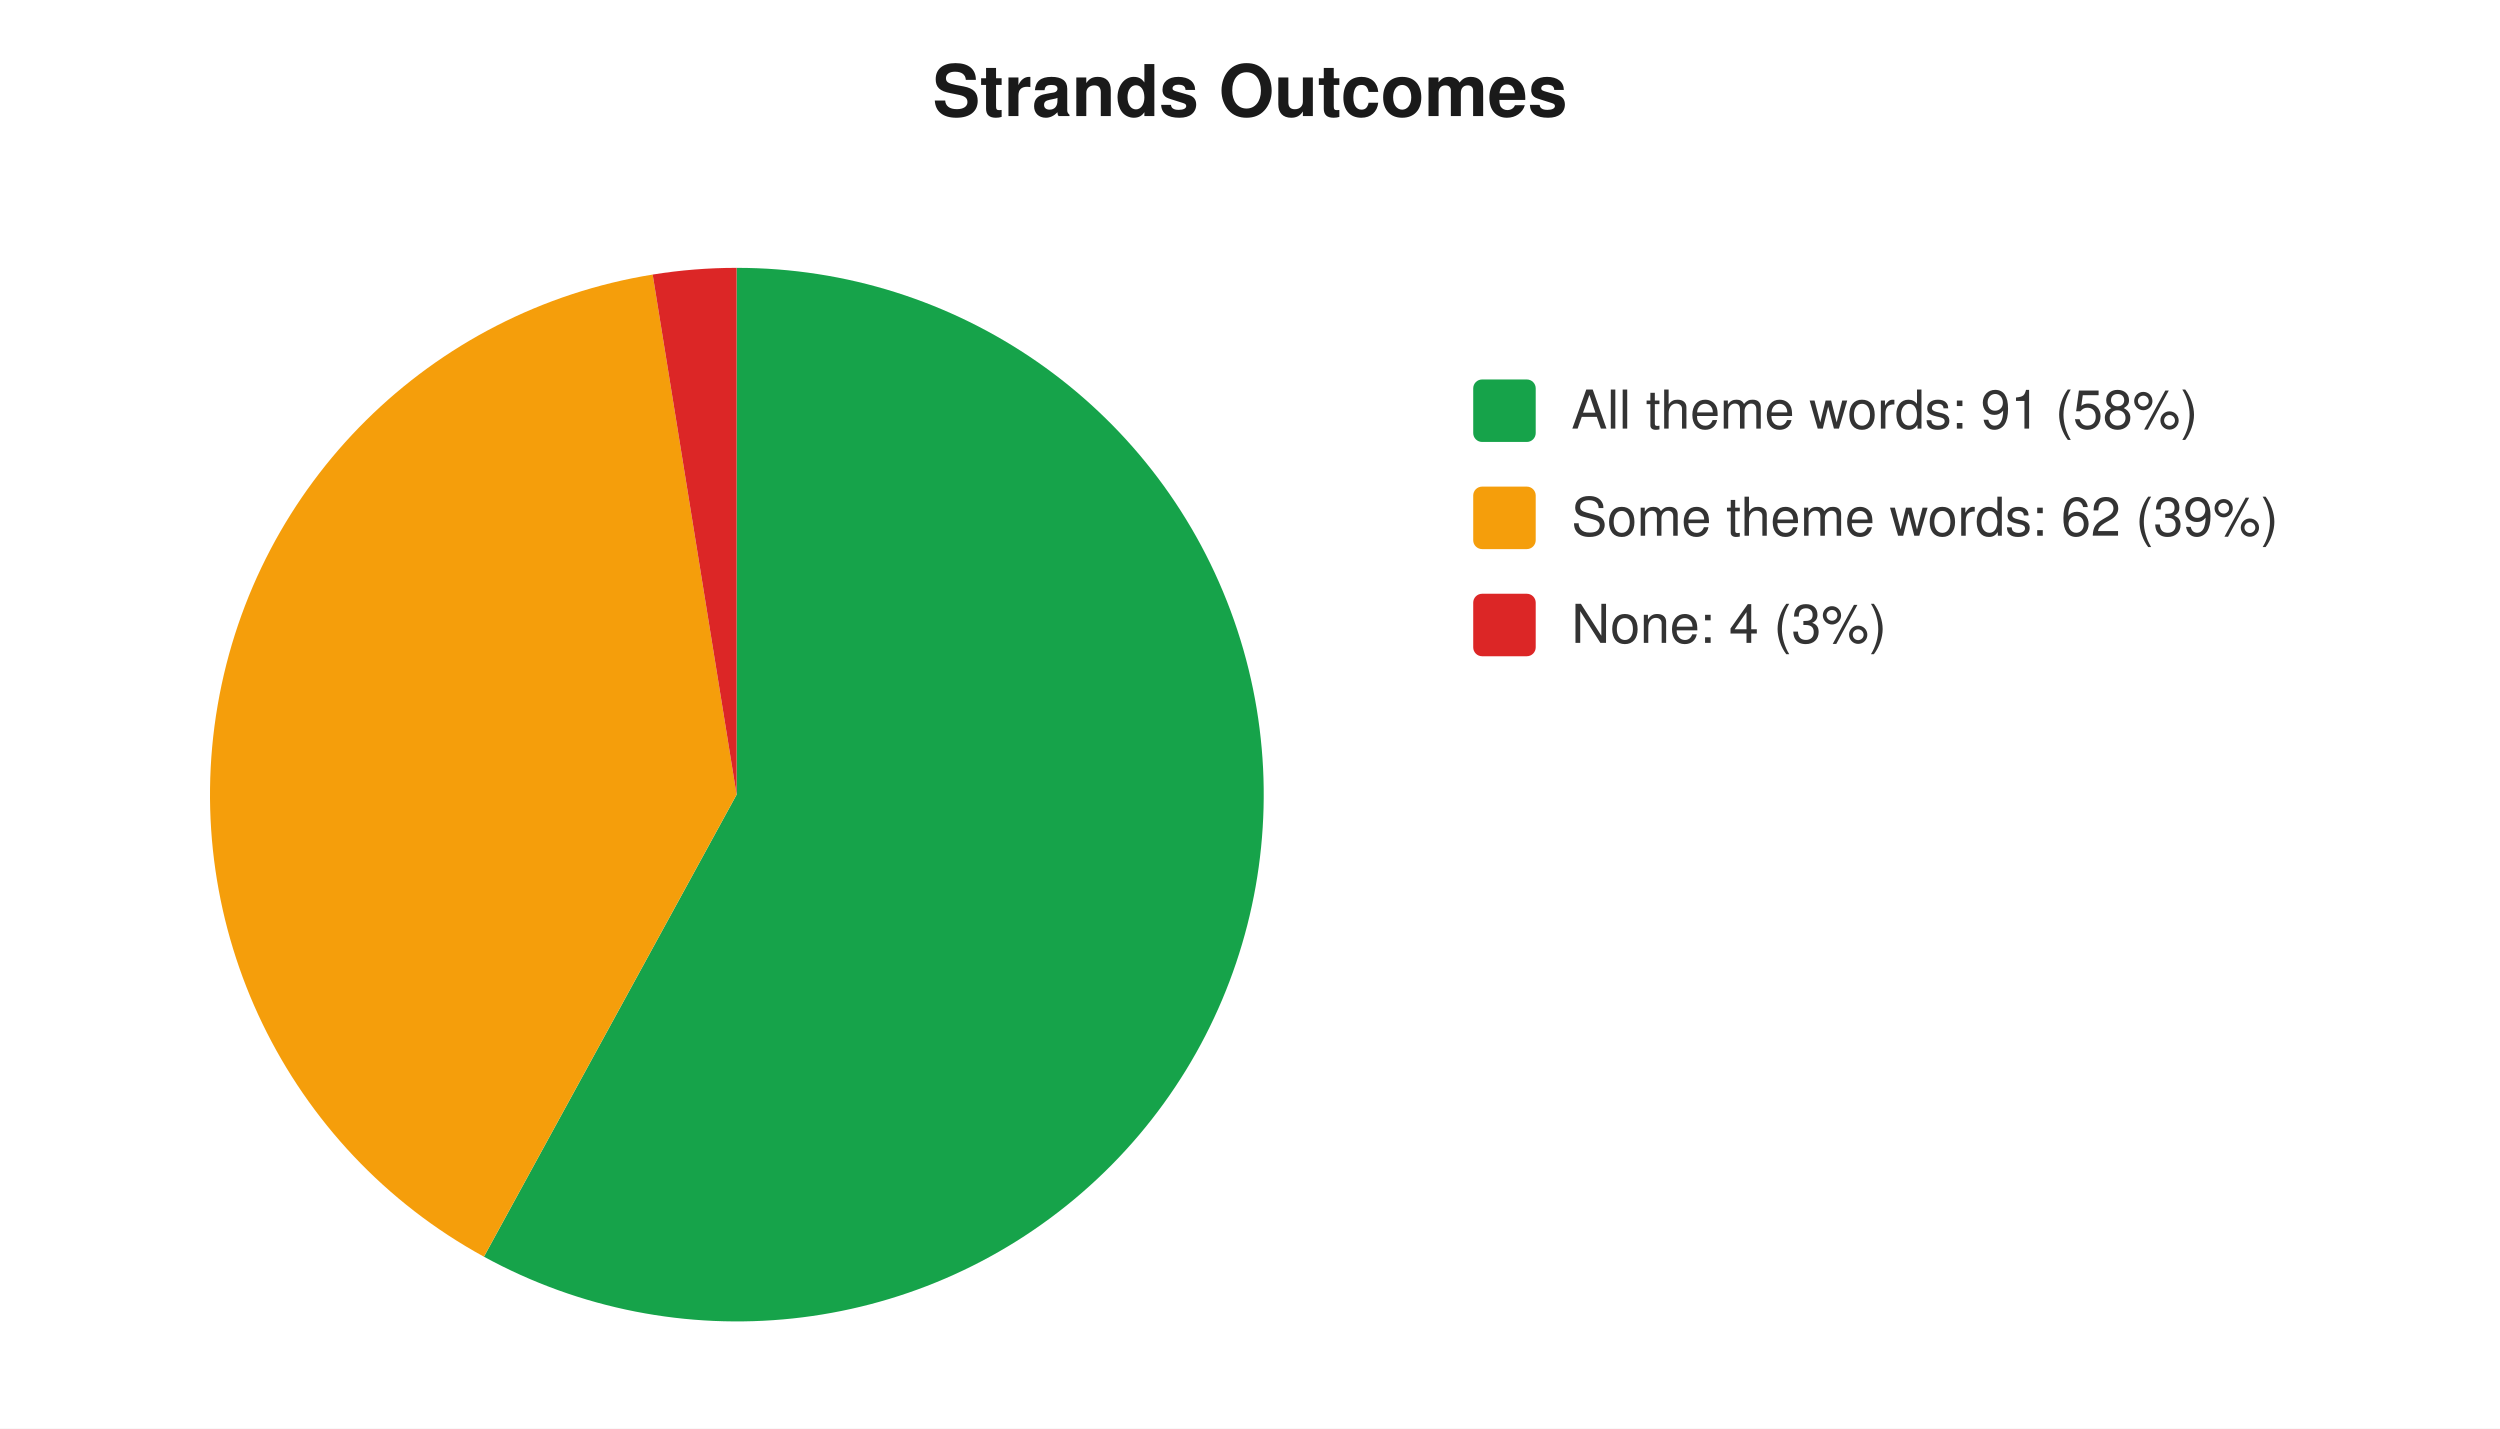
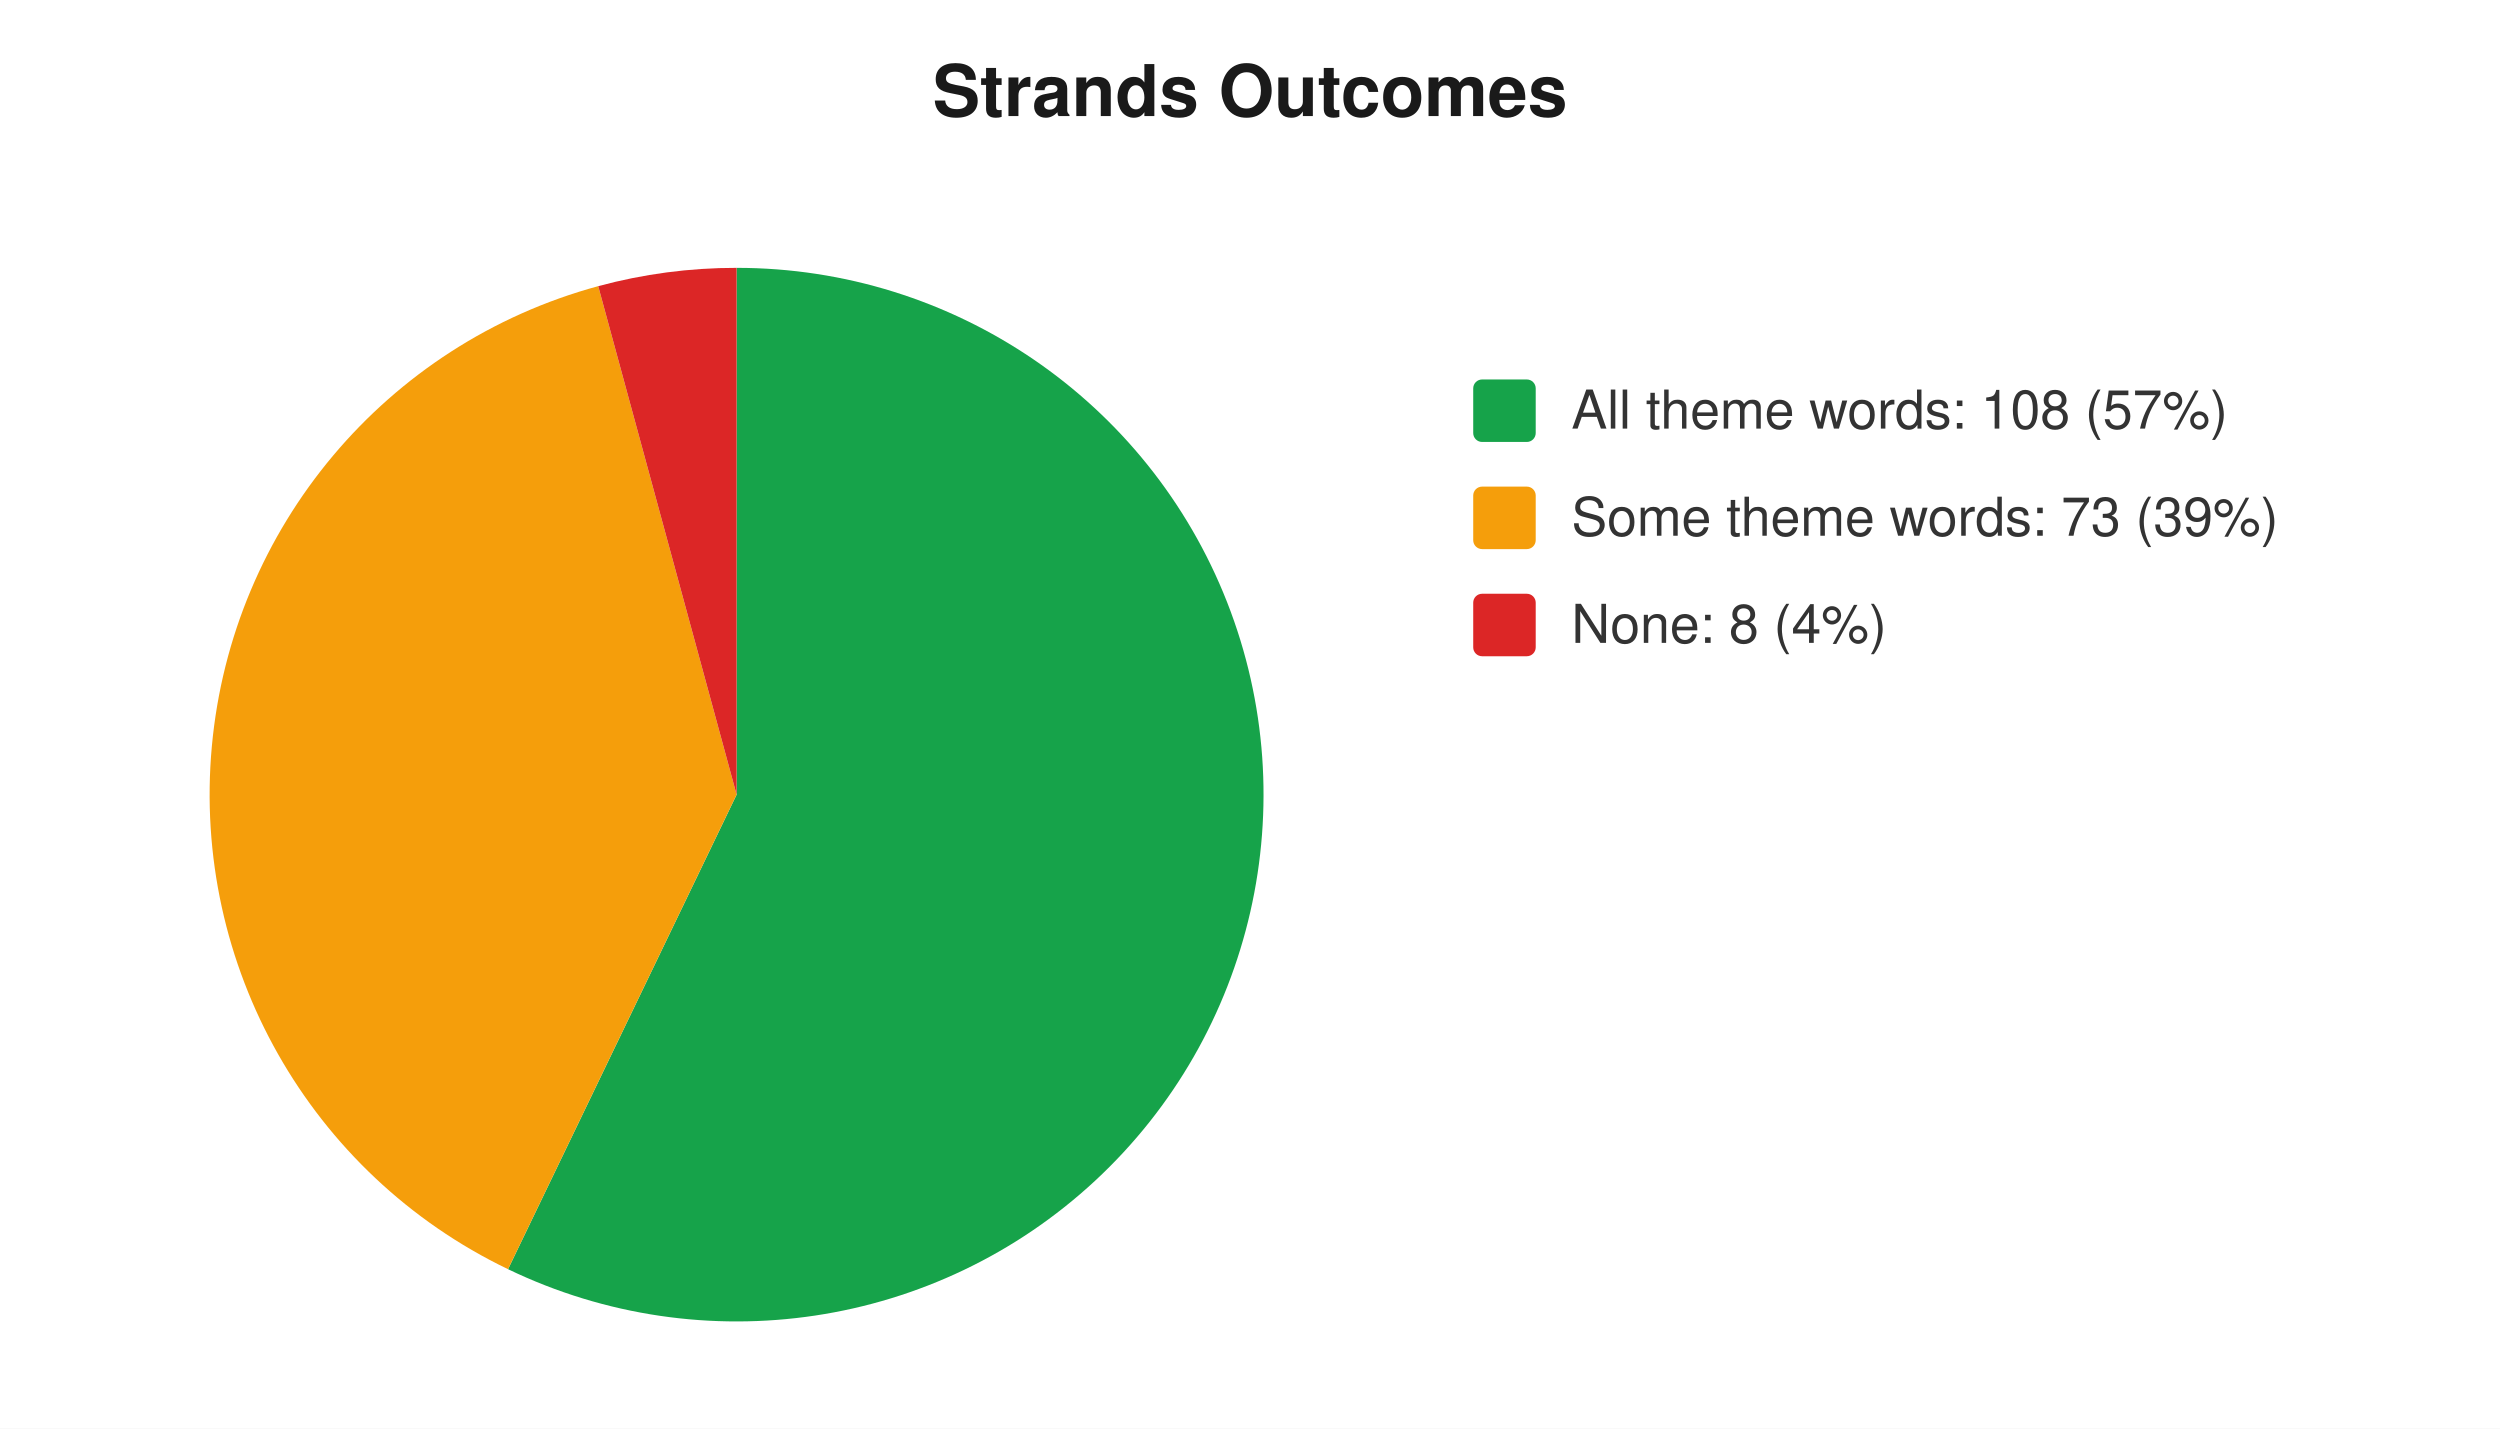
<svg xmlns="http://www.w3.org/2000/svg" width="560" height="320" viewBox="0 0 560 320" font-family="-apple-system,Segoe UI,Helvetica,Arial,sans-serif" font-size="12">
  <rect width="560" height="320" fill="#ffffff" />
  <text x="280" y="26" text-anchor="middle" font-size="16" font-weight="600" fill="#1a1a1a">Strands Outcomes</text>
-   <path d="M 165 178 L 165.0 60.0 A 118 118 0 1 1 108.4 281.5 Z" fill="#16a34a" />
-   <path d="M 165 178 L 108.4 281.5 A 118 118 0 0 1 146.2 61.5 Z" fill="#f59e0b" />
-   <path d="M 165 178 L 146.2 61.5 A 118 118 0 0 1 165.0 60.0 Z" fill="#dc2626" />
+   <path d="M 165 178 L 165.0 60.0 A 118 118 0 1 1 113.8 284.3 Z" fill="#16a34a" />
+   <path d="M 165 178 L 113.8 284.3 A 118 118 0 0 1 134.0 64.1 Z" fill="#f59e0b" />
+   <path d="M 165 178 L 134.0 64.1 A 118 118 0 0 1 165.0 60.0 Z" fill="#dc2626" />
  <rect x="330" y="85" width="14" height="14" rx="2" fill="#16a34a" />
-   <text x="352" y="96" fill="#333">All theme words: 91 (58%)</text>
+   <text x="352" y="96" fill="#333">All theme words: 108 (57%)</text>
  <rect x="330" y="109" width="14" height="14" rx="2" fill="#f59e0b" />
-   <text x="352" y="120" fill="#333">Some theme words: 62 (39%)</text>
+   <text x="352" y="120" fill="#333">Some theme words: 73 (39%)</text>
  <rect x="330" y="133" width="14" height="14" rx="2" fill="#dc2626" />
-   <text x="352" y="144" fill="#333">None: 4 (3%)</text>
+   <text x="352" y="144" fill="#333">None: 8 (4%)</text>
</svg>
